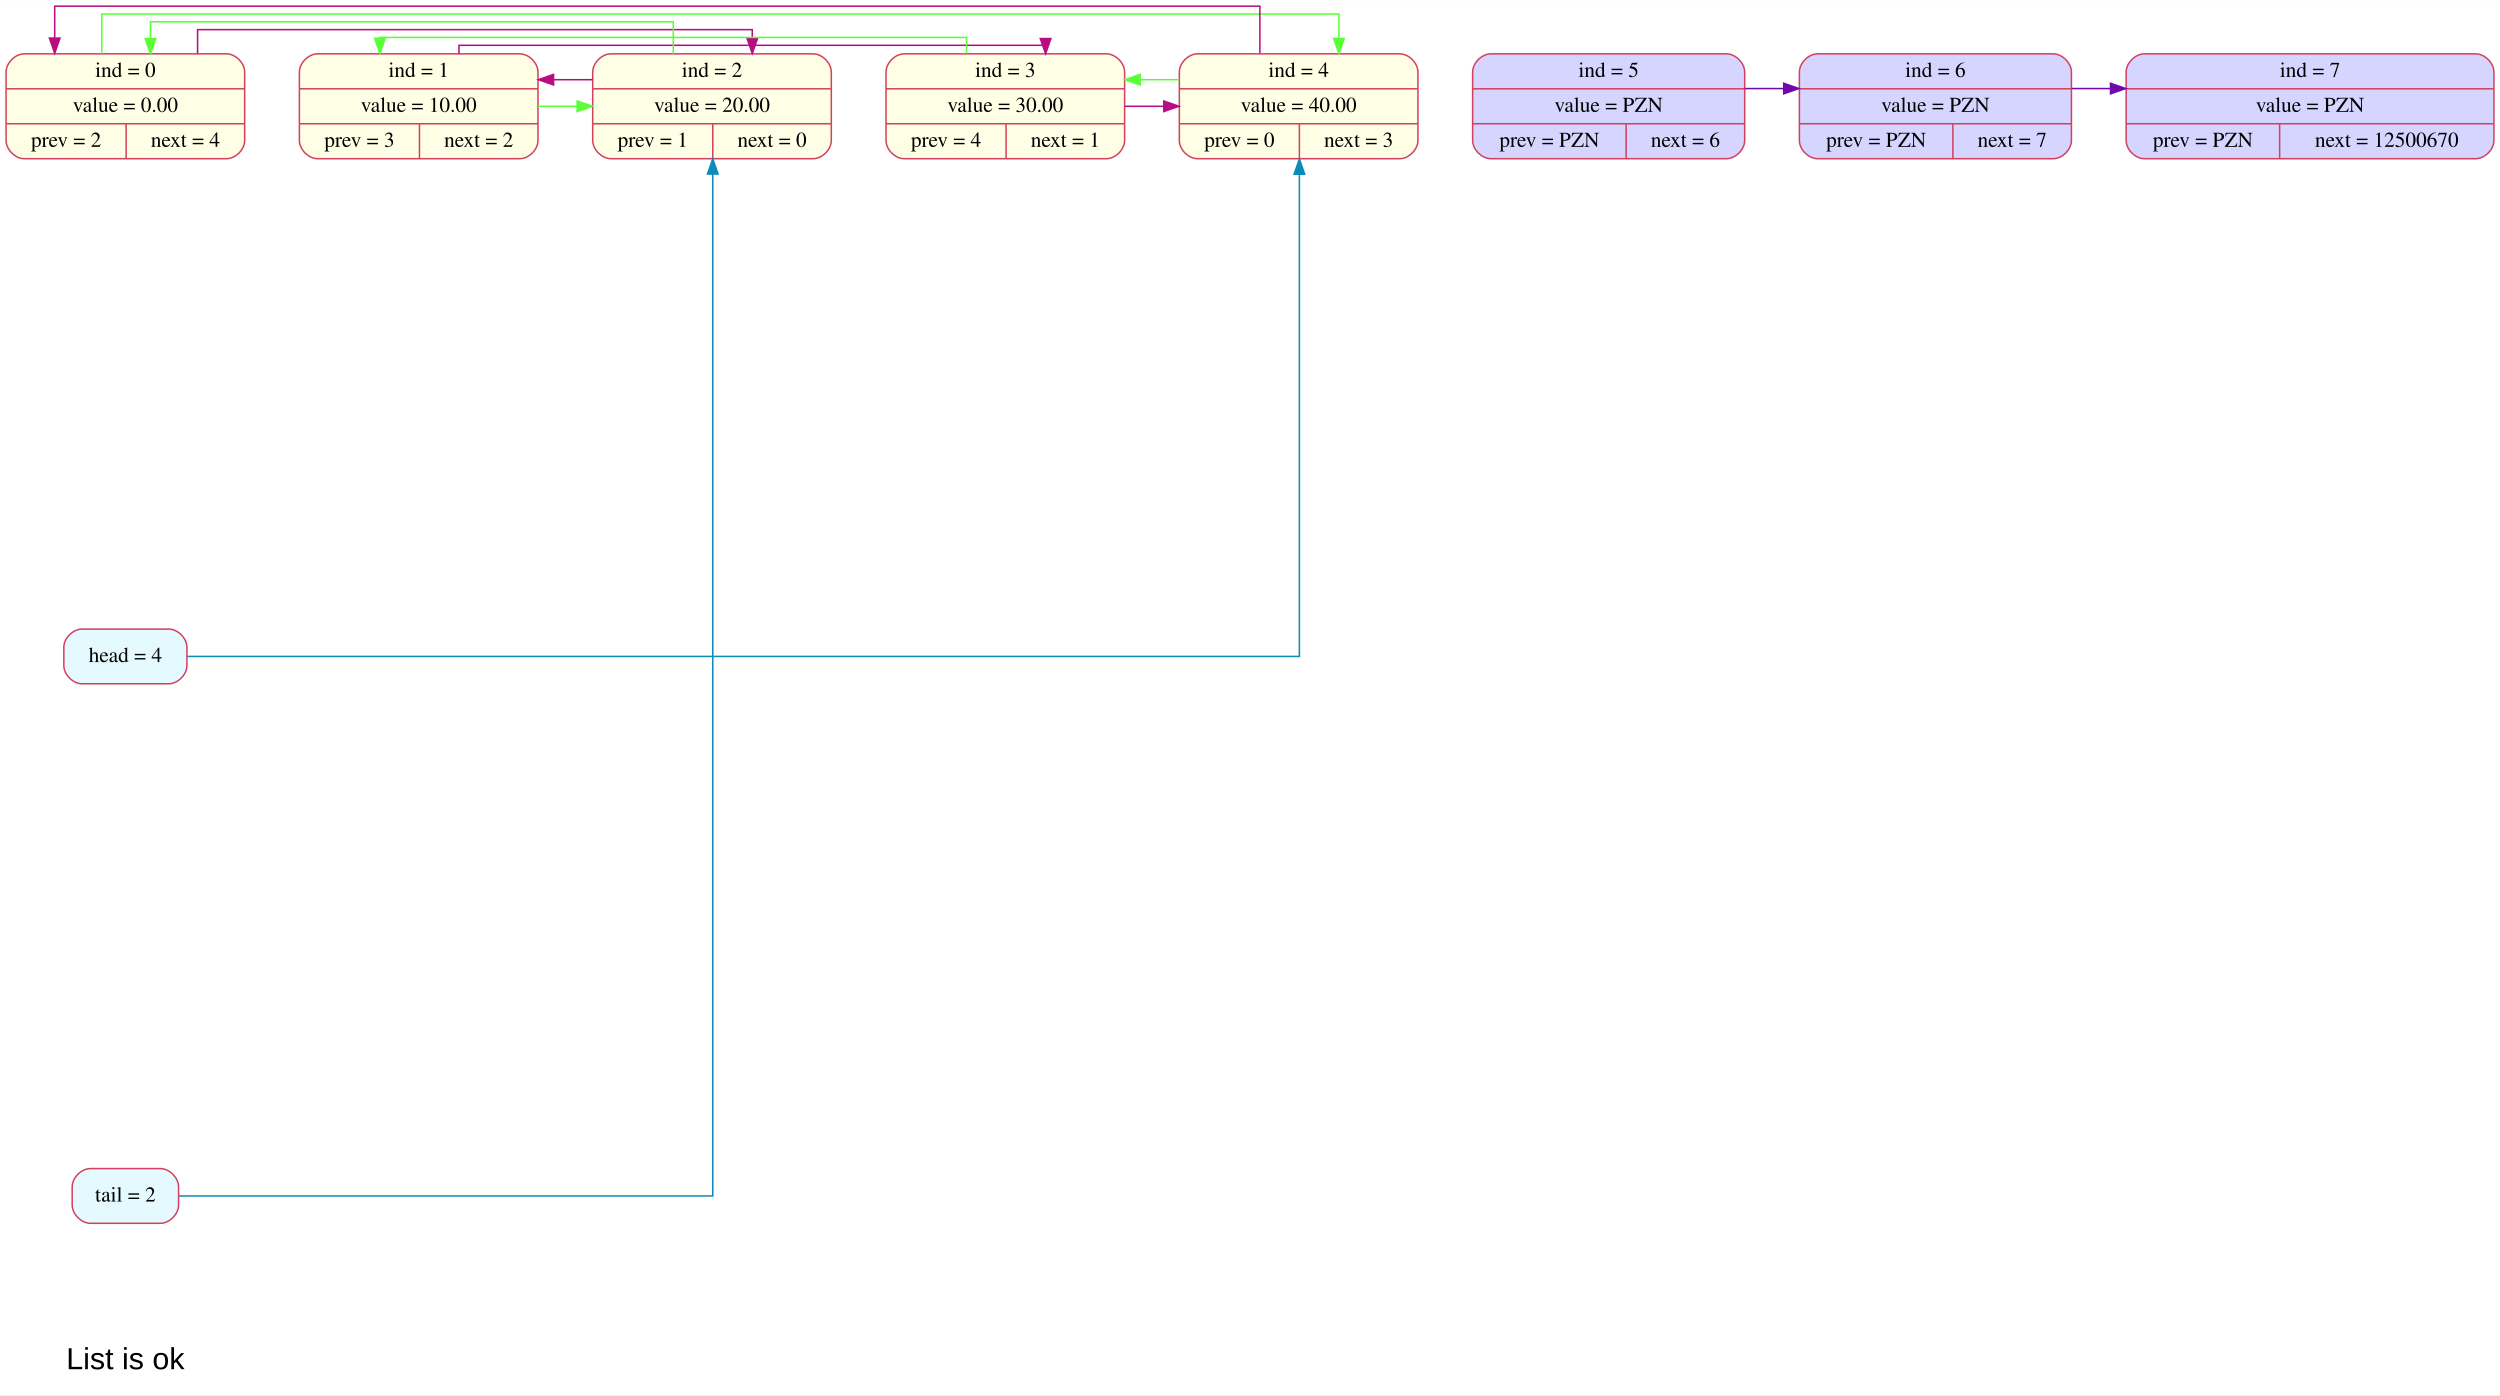
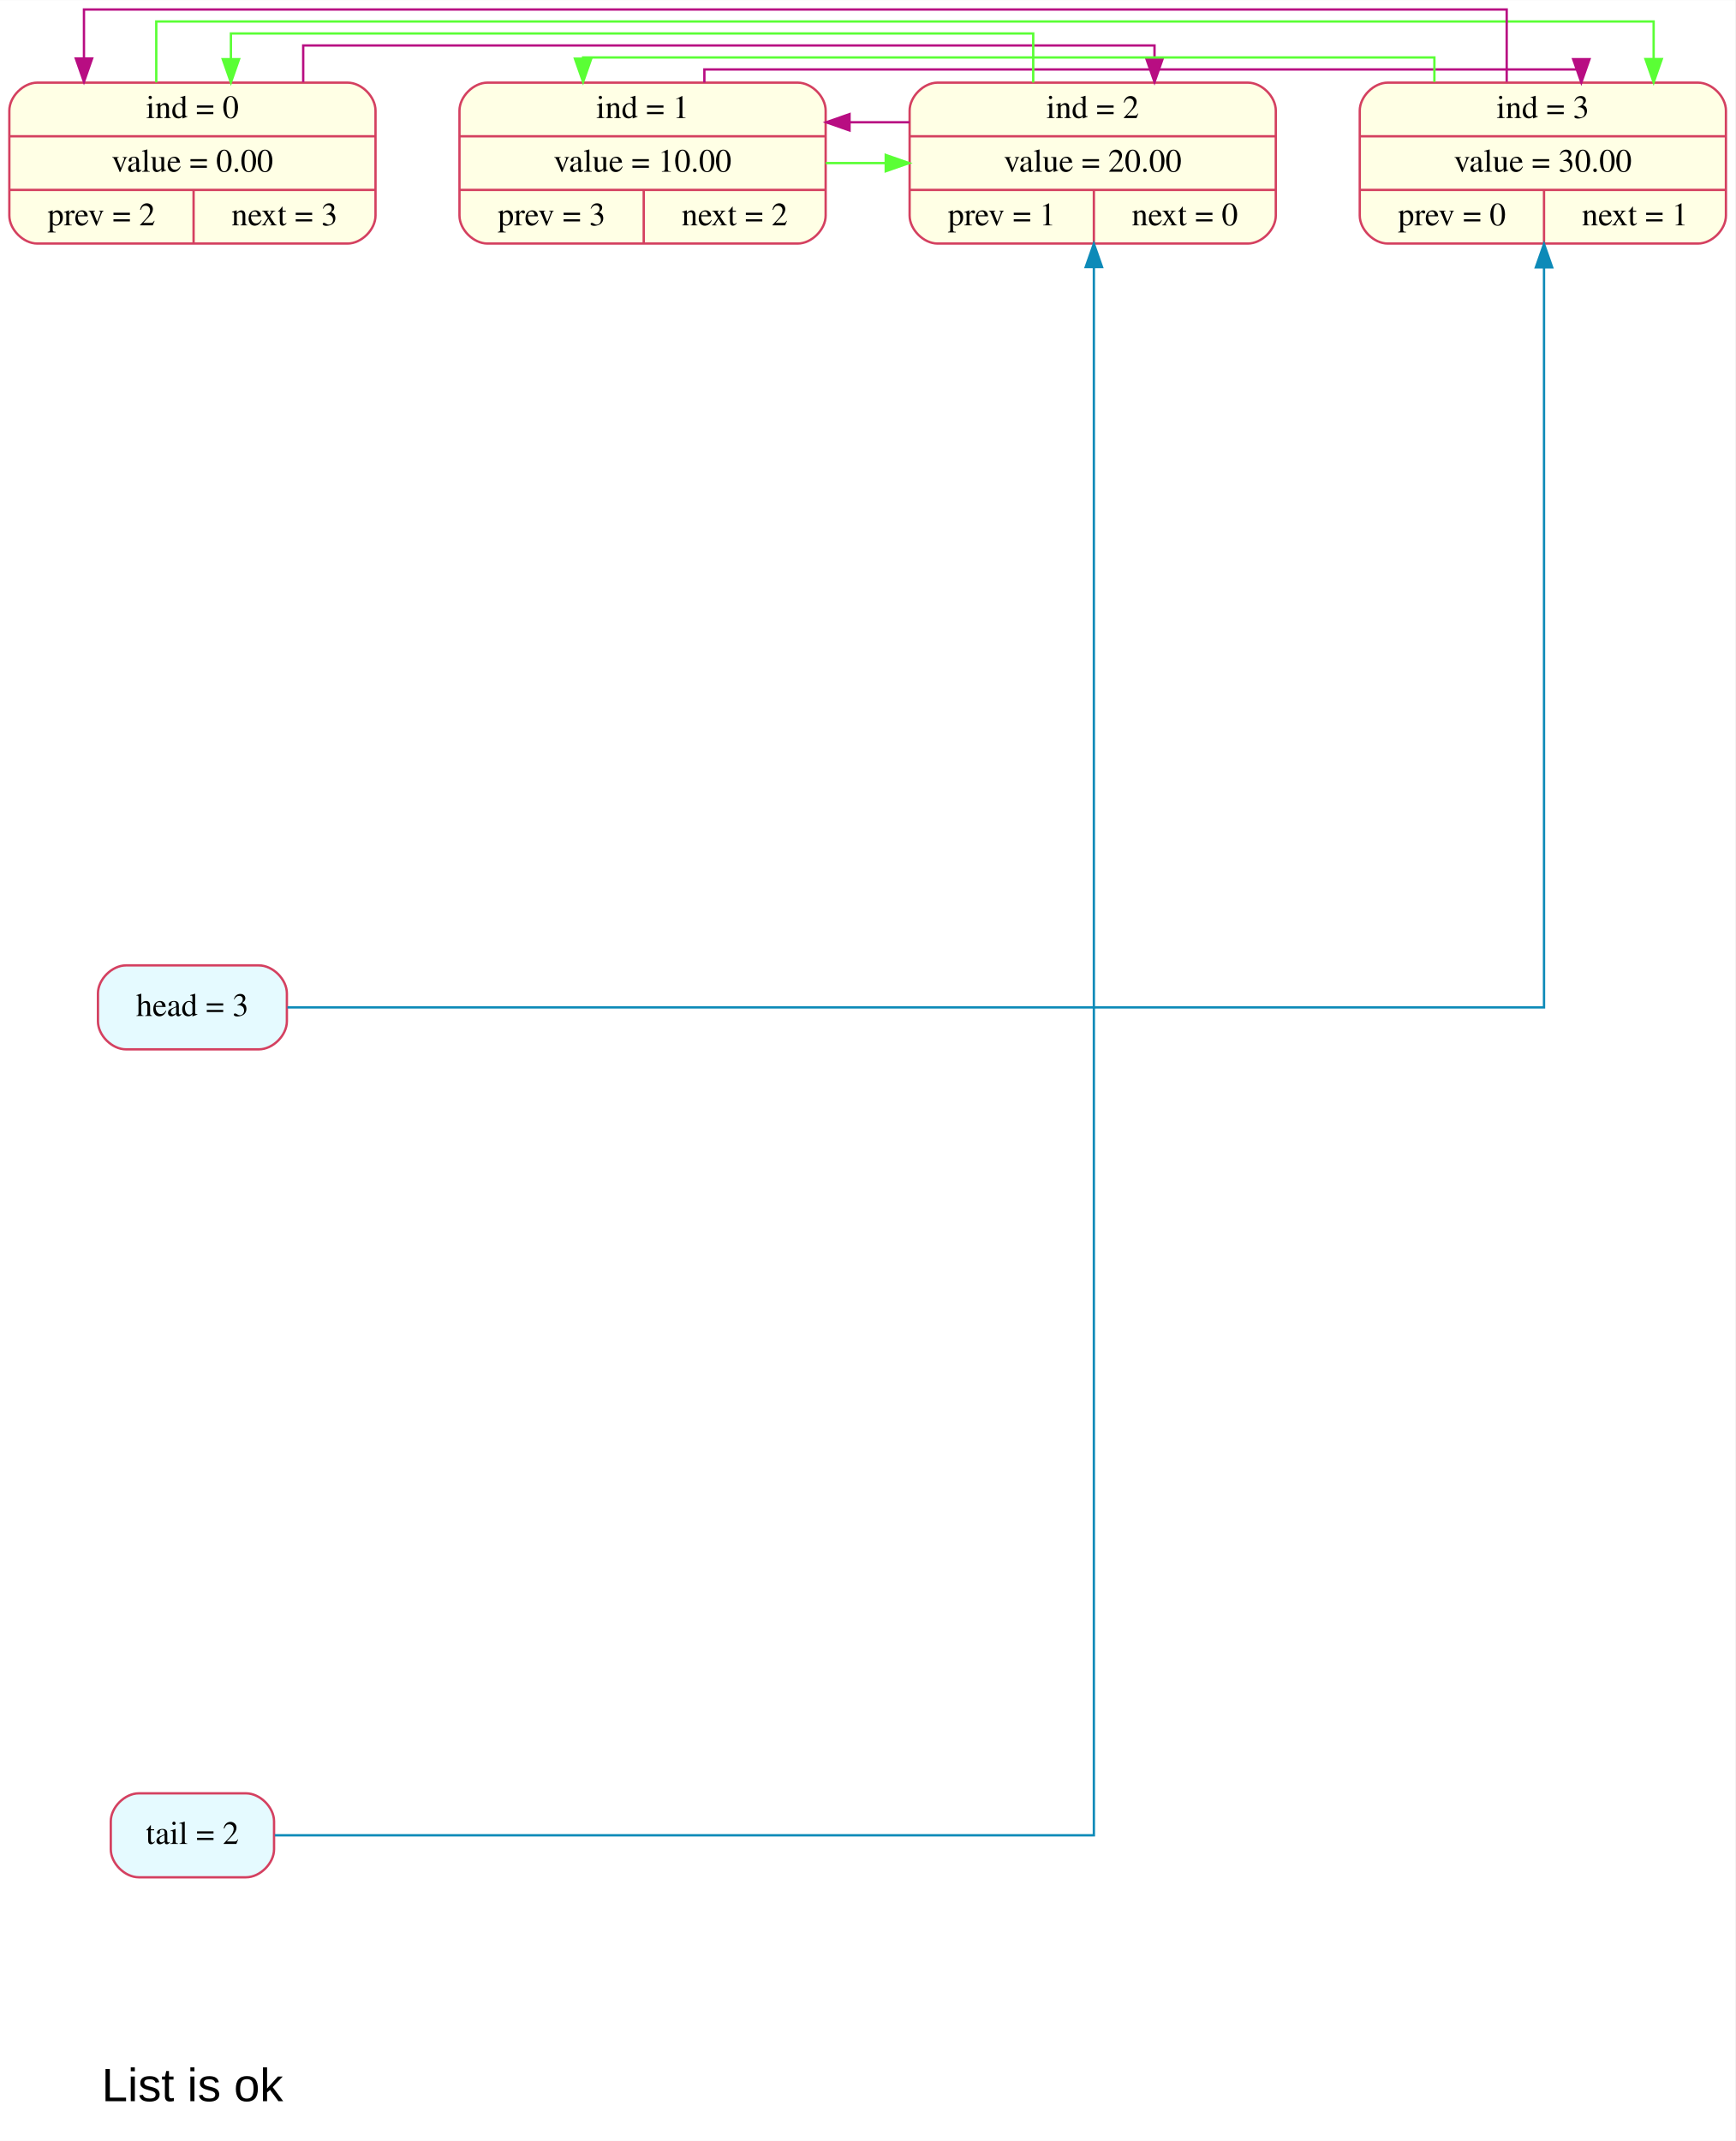
- <svg xmlns="http://www.w3.org/2000/svg" width="1645pt" height="918pt" viewBox="0.00 0.00 1645.00 917.86">
+ <svg xmlns="http://www.w3.org/2000/svg" width="744pt" height="918pt" viewBox="0.00 0.00 744.00 917.86">
  <g id="graph0" class="graph" transform="scale(1 1) rotate(0) translate(4 913.86)">
-     <polygon fill="white" stroke="transparent" points="-4,4 -4,-913.86 1641,-913.86 1641,4 -4,4" />
+     <polygon fill="white" stroke="transparent" points="-4,4 -4,-913.86 740,-913.86 740,4 -4,4" />
    <g id="node1" class="node">
      <text text-anchor="middle" x="78.5" y="-13" font-family="Arial" font-size="20.00" fill="#000000">List is ok</text>
    </g>
    <g id="node2" class="node">
      <path fill="#ffffe5" stroke="#d44060" d="M12,-809.5C12,-809.5 145,-809.5 145,-809.5 151,-809.5 157,-815.5 157,-821.5 157,-821.5 157,-866.5 157,-866.5 157,-872.5 151,-878.5 145,-878.5 145,-878.5 12,-878.5 12,-878.5 6,-878.5 0,-872.5 0,-866.5 0,-866.5 0,-821.5 0,-821.5 0,-815.5 6,-809.5 12,-809.5" />
      <text text-anchor="middle" x="78.5" y="-863.3" font-family="Times,serif" font-size="14.00">ind = 0</text>
      <polyline fill="none" stroke="#d44060" points="0,-855.5 157,-855.5 " />
      <text text-anchor="middle" x="78.5" y="-840.3" font-family="Times,serif" font-size="14.00">value = 0.00</text>
      <polyline fill="none" stroke="#d44060" points="0,-832.5 157,-832.5 " />
      <text text-anchor="middle" x="39.5" y="-817.3" font-family="Times,serif" font-size="14.00">prev = 2</text>
      <polyline fill="none" stroke="#d44060" points="79,-809.5 79,-832.5 " />
-       <text text-anchor="middle" x="118" y="-817.3" font-family="Times,serif" font-size="14.00">next = 4</text>
+       <text text-anchor="middle" x="118" y="-817.3" font-family="Times,serif" font-size="14.00">next = 3</text>
    </g>
    <g id="node3" class="node">
      <path fill="#ffffe5" stroke="#d44060" d="M205,-809.5C205,-809.5 338,-809.5 338,-809.5 344,-809.5 350,-815.5 350,-821.5 350,-821.5 350,-866.5 350,-866.5 350,-872.5 344,-878.5 338,-878.5 338,-878.5 205,-878.5 205,-878.5 199,-878.5 193,-872.5 193,-866.5 193,-866.5 193,-821.5 193,-821.5 193,-815.5 199,-809.5 205,-809.5" />
      <text text-anchor="middle" x="271.5" y="-863.3" font-family="Times,serif" font-size="14.00">ind = 1</text>
      <polyline fill="none" stroke="#d44060" points="193,-855.5 350,-855.5 " />
      <text text-anchor="middle" x="271.5" y="-840.3" font-family="Times,serif" font-size="14.00">value = 10.00</text>
      <polyline fill="none" stroke="#d44060" points="193,-832.5 350,-832.5 " />
      <text text-anchor="middle" x="232.5" y="-817.3" font-family="Times,serif" font-size="14.00">prev = 3</text>
      <polyline fill="none" stroke="#d44060" points="272,-809.5 272,-832.5 " />
      <text text-anchor="middle" x="311" y="-817.3" font-family="Times,serif" font-size="14.00">next = 2</text>
    </g>
    <g id="node4" class="node">
      <path fill="#ffffe5" stroke="#d44060" d="M398,-809.5C398,-809.5 531,-809.5 531,-809.5 537,-809.5 543,-815.5 543,-821.5 543,-821.5 543,-866.5 543,-866.5 543,-872.5 537,-878.5 531,-878.5 531,-878.5 398,-878.5 398,-878.5 392,-878.5 386,-872.5 386,-866.5 386,-866.5 386,-821.5 386,-821.5 386,-815.5 392,-809.5 398,-809.5" />
      <text text-anchor="middle" x="464.5" y="-863.3" font-family="Times,serif" font-size="14.00">ind = 2</text>
      <polyline fill="none" stroke="#d44060" points="386,-855.5 543,-855.5 " />
      <text text-anchor="middle" x="464.5" y="-840.3" font-family="Times,serif" font-size="14.00">value = 20.00</text>
      <polyline fill="none" stroke="#d44060" points="386,-832.5 543,-832.5 " />
      <text text-anchor="middle" x="425.5" y="-817.3" font-family="Times,serif" font-size="14.00">prev = 1</text>
      <polyline fill="none" stroke="#d44060" points="465,-809.5 465,-832.5 " />
      <text text-anchor="middle" x="504" y="-817.3" font-family="Times,serif" font-size="14.00">next = 0</text>
    </g>
-     <g id="edge15" class="edge">
+     <g id="edge8" class="edge">
      <path fill="none" stroke="#b80d82" d="M126,-878.75C126,-887.48 126,-894.43 126,-894.43 126,-894.43 491,-894.43 491,-894.43 491,-894.43 491,-888.75 491,-888.75" />
      <polygon fill="#b80d82" stroke="#b80d82" points="494.5,-888.75 491,-878.75 487.5,-888.75 494.5,-888.75" />
-     </g>
-     <g id="node6" class="node">
-       <path fill="#ffffe5" stroke="#d44060" d="M784,-809.5C784,-809.5 917,-809.5 917,-809.5 923,-809.5 929,-815.5 929,-821.5 929,-821.5 929,-866.5 929,-866.5 929,-872.5 923,-878.5 917,-878.5 917,-878.5 784,-878.5 784,-878.5 778,-878.5 772,-872.5 772,-866.5 772,-866.5 772,-821.5 772,-821.5 772,-815.5 778,-809.5 784,-809.5" />
-       <text text-anchor="middle" x="850.5" y="-863.3" font-family="Times,serif" font-size="14.00">ind = 4</text>
-       <polyline fill="none" stroke="#d44060" points="772,-855.5 929,-855.5 " />
-       <text text-anchor="middle" x="850.5" y="-840.3" font-family="Times,serif" font-size="14.00">value = 40.00</text>
-       <polyline fill="none" stroke="#d44060" points="772,-832.5 929,-832.5 " />
-       <text text-anchor="middle" x="811.5" y="-817.3" font-family="Times,serif" font-size="14.00">prev = 0</text>
-       <polyline fill="none" stroke="#d44060" points="851,-809.5 851,-832.5 " />
-       <text text-anchor="middle" x="890" y="-817.3" font-family="Times,serif" font-size="14.00">next = 3</text>
-     </g>
-     <g id="edge8" class="edge">
-       <path fill="none" stroke="#5aff35" d="M63,-878.61C63,-892.25 63,-904.71 63,-904.71 63,-904.71 877,-904.71 877,-904.71 877,-904.71 877,-888.61 877,-888.61" />
-       <polygon fill="#5aff35" stroke="#5aff35" points="880.5,-888.61 877,-878.61 873.5,-888.61 880.5,-888.61" />
-     </g>
-     <g id="edge9" class="edge">
-       <path fill="none" stroke="#5aff35" d="M350,-844C350,-844 375.76,-844 375.76,-844" />
-       <polygon fill="#5aff35" stroke="#5aff35" points="375.76,-847.5 385.76,-844 375.76,-840.5 375.76,-847.5" />
    </g>
    <g id="node5" class="node">
      <path fill="#ffffe5" stroke="#d44060" d="M591,-809.5C591,-809.5 724,-809.5 724,-809.5 730,-809.5 736,-815.5 736,-821.5 736,-821.5 736,-866.5 736,-866.5 736,-872.5 730,-878.5 724,-878.5 724,-878.5 591,-878.5 591,-878.5 585,-878.5 579,-872.5 579,-866.5 579,-866.5 579,-821.5 579,-821.5 579,-815.5 585,-809.5 591,-809.5" />
      <text text-anchor="middle" x="657.5" y="-863.3" font-family="Times,serif" font-size="14.00">ind = 3</text>
      <polyline fill="none" stroke="#d44060" points="579,-855.5 736,-855.5 " />
      <text text-anchor="middle" x="657.5" y="-840.3" font-family="Times,serif" font-size="14.00">value = 30.00</text>
      <polyline fill="none" stroke="#d44060" points="579,-832.5 736,-832.5 " />
-       <text text-anchor="middle" x="618.5" y="-817.3" font-family="Times,serif" font-size="14.00">prev = 4</text>
+       <text text-anchor="middle" x="618.5" y="-817.3" font-family="Times,serif" font-size="14.00">prev = 0</text>
      <polyline fill="none" stroke="#d44060" points="658,-809.5 658,-832.5 " />
      <text text-anchor="middle" x="697" y="-817.3" font-family="Times,serif" font-size="14.00">next = 1</text>
    </g>
-     <g id="edge16" class="edge">
-       <path fill="none" stroke="#b80d82" d="M298,-878.56C298,-881.94 298,-884.14 298,-884.14 298,-884.14 684,-884.14 684,-884.14 684,-884.14 684,-883.58 684,-883.58" />
-       <polygon fill="#b80d82" stroke="#b80d82" points="687.5,-888.56 684,-878.56 680.5,-888.56 687.5,-888.56" />
+     <g id="edge4" class="edge">
+       <path fill="none" stroke="#5aff35" d="M63,-878.61C63,-892.25 63,-904.71 63,-904.71 63,-904.71 705,-904.71 705,-904.71 705,-904.71 705,-888.61 705,-888.61" />
+       <polygon fill="#5aff35" stroke="#5aff35" points="708.5,-888.61 705,-878.61 701.5,-888.61 708.5,-888.61" />
    </g>
-     <g id="edge10" class="edge">
+     <g id="edge5" class="edge">
+       <path fill="none" stroke="#5aff35" d="M350,-844C350,-844 375.76,-844 375.76,-844" />
+       <polygon fill="#5aff35" stroke="#5aff35" points="375.76,-847.5 385.76,-844 375.76,-840.5 375.76,-847.5" />
+     </g>
+     <g id="edge9" class="edge">
+       <path fill="none" stroke="#b80d82" d="M298,-878.56C298,-881.94 298,-884.14 298,-884.14 298,-884.14 674,-884.14 674,-884.14 674,-884.14 674,-883.58 674,-883.58" />
+       <polygon fill="#b80d82" stroke="#b80d82" points="677.5,-888.56 674,-878.56 670.5,-888.56 677.5,-888.56" />
+     </g>
+     <g id="edge6" class="edge">
      <path fill="none" stroke="#5aff35" d="M439,-878.56C439,-889.86 439,-899.57 439,-899.57 439,-899.57 95,-899.57 95,-899.57 95,-899.57 95,-888.56 95,-888.56" />
      <polygon fill="#5aff35" stroke="#5aff35" points="98.5,-888.56 95,-878.56 91.5,-888.56 98.5,-888.56" />
    </g>
-     <g id="edge17" class="edge">
+     <g id="edge10" class="edge">
      <path fill="none" stroke="#b80d82" d="M386,-861.5C386,-861.5 360.24,-861.5 360.24,-861.5" />
      <polygon fill="#b80d82" stroke="#b80d82" points="360.24,-858 350.24,-861.5 360.24,-865 360.24,-858" />
    </g>
    <g id="edge11" class="edge">
-       <path fill="none" stroke="#5aff35" d="M632,-878.78C632,-884.86 632,-889.29 632,-889.29 632,-889.29 246,-889.29 246,-889.29 246,-889.29 246,-888.24 246,-888.24" />
+       <path fill="none" stroke="#b80d82" d="M642,-878.86C642,-894.65 642,-909.86 642,-909.86 642,-909.86 32,-909.86 32,-909.86 32,-909.86 32,-888.86 32,-888.86" />
+       <polygon fill="#b80d82" stroke="#b80d82" points="35.5,-888.86 32,-878.86 28.5,-888.86 35.5,-888.86" />
+     </g>
+     <g id="edge7" class="edge">
+       <path fill="none" stroke="#5aff35" d="M611,-878.78C611,-884.86 611,-889.29 611,-889.29 611,-889.29 246,-889.29 246,-889.29 246,-889.29 246,-888.24 246,-888.24" />
      <polygon fill="#5aff35" stroke="#5aff35" points="249.5,-888.78 246,-878.78 242.5,-888.78 249.5,-888.78" />
    </g>
-     <g id="edge18" class="edge">
-       <path fill="none" stroke="#b80d82" d="M736,-844C736,-844 761.76,-844 761.76,-844" />
-       <polygon fill="#b80d82" stroke="#b80d82" points="761.76,-847.5 771.76,-844 761.76,-840.5 761.76,-847.5" />
-     </g>
-     <g id="edge19" class="edge">
-       <path fill="none" stroke="#b80d82" d="M825,-878.86C825,-894.65 825,-909.86 825,-909.86 825,-909.86 32,-909.86 32,-909.86 32,-909.86 32,-888.86 32,-888.86" />
-       <polygon fill="#b80d82" stroke="#b80d82" points="35.5,-888.86 32,-878.86 28.5,-888.86 35.5,-888.86" />
+     <g id="node6" class="node">
+       <path fill="#e5faff" stroke="#d44060" d="M50,-464C50,-464 107,-464 107,-464 113,-464 119,-470 119,-476 119,-476 119,-488 119,-488 119,-494 113,-500 107,-500 107,-500 50,-500 50,-500 44,-500 38,-494 38,-488 38,-488 38,-476 38,-476 38,-470 44,-464 50,-464" />
+       <text text-anchor="middle" x="78.5" y="-478.3" font-family="Times,serif" font-size="14.00">head = 3</text>
    </g>
    <g id="edge12" class="edge">
-       <path fill="none" stroke="#5aff35" d="M772,-861.5C772,-861.5 746.24,-861.5 746.24,-861.5" />
-       <polygon fill="#5aff35" stroke="#5aff35" points="746.24,-858 736.24,-861.5 746.24,-865 746.24,-858" />
+       <path fill="none" stroke="#0d8ab8" d="M119.25,-482C251.16,-482 658,-482 658,-482 658,-482 658,-799.29 658,-799.29" />
+       <polygon fill="#0d8ab8" stroke="#0d8ab8" points="654.5,-799.29 658,-809.29 661.5,-799.29 654.5,-799.29" />
    </g>
    <g id="node7" class="node">
-       <path fill="#d6d5ff" stroke="#d44060" d="M977,-809.5C977,-809.5 1132,-809.5 1132,-809.5 1138,-809.5 1144,-815.5 1144,-821.5 1144,-821.5 1144,-866.5 1144,-866.5 1144,-872.5 1138,-878.5 1132,-878.5 1132,-878.5 977,-878.5 977,-878.5 971,-878.5 965,-872.5 965,-866.5 965,-866.5 965,-821.5 965,-821.5 965,-815.5 971,-809.5 977,-809.5" />
-       <text text-anchor="middle" x="1054.5" y="-863.3" font-family="Times,serif" font-size="14.00">ind = 5</text>
-       <polyline fill="none" stroke="#d44060" points="965,-855.5 1144,-855.5 " />
-       <text text-anchor="middle" x="1054.5" y="-840.3" font-family="Times,serif" font-size="14.00">value = PZN</text>
-       <polyline fill="none" stroke="#d44060" points="965,-832.5 1144,-832.5 " />
-       <text text-anchor="middle" x="1015.5" y="-817.3" font-family="Times,serif" font-size="14.00">prev = PZN</text>
-       <polyline fill="none" stroke="#d44060" points="1066,-809.5 1066,-832.5 " />
-       <text text-anchor="middle" x="1105" y="-817.3" font-family="Times,serif" font-size="14.00">next = 6</text>
-     </g>
-     <g id="node8" class="node">
-       <path fill="#d6d5ff" stroke="#d44060" d="M1192,-809.5C1192,-809.5 1347,-809.5 1347,-809.5 1353,-809.5 1359,-815.5 1359,-821.5 1359,-821.5 1359,-866.5 1359,-866.5 1359,-872.5 1353,-878.5 1347,-878.5 1347,-878.5 1192,-878.5 1192,-878.5 1186,-878.5 1180,-872.5 1180,-866.5 1180,-866.5 1180,-821.5 1180,-821.5 1180,-815.5 1186,-809.5 1192,-809.5" />
-       <text text-anchor="middle" x="1269.5" y="-863.3" font-family="Times,serif" font-size="14.00">ind = 6</text>
-       <polyline fill="none" stroke="#d44060" points="1180,-855.5 1359,-855.5 " />
-       <text text-anchor="middle" x="1269.5" y="-840.3" font-family="Times,serif" font-size="14.00">value = PZN</text>
-       <polyline fill="none" stroke="#d44060" points="1180,-832.5 1359,-832.5 " />
-       <text text-anchor="middle" x="1230.5" y="-817.3" font-family="Times,serif" font-size="14.00">prev = PZN</text>
-       <polyline fill="none" stroke="#d44060" points="1281,-809.5 1281,-832.5 " />
-       <text text-anchor="middle" x="1320" y="-817.3" font-family="Times,serif" font-size="14.00">next = 7</text>
-     </g>
-     <g id="edge13" class="edge">
-       <path fill="none" stroke="#7009ac" d="M1144.12,-855.67C1144.12,-855.67 1169.68,-855.67 1169.68,-855.67" />
-       <polygon fill="#7009ac" stroke="#7009ac" points="1169.68,-859.17 1179.68,-855.67 1169.68,-852.17 1169.68,-859.17" />
-     </g>
-     <g id="node9" class="node">
-       <path fill="#d6d5ff" stroke="#d44060" d="M1407,-809.5C1407,-809.5 1625,-809.5 1625,-809.5 1631,-809.5 1637,-815.5 1637,-821.5 1637,-821.5 1637,-866.5 1637,-866.5 1637,-872.5 1631,-878.5 1625,-878.5 1625,-878.5 1407,-878.5 1407,-878.5 1401,-878.5 1395,-872.5 1395,-866.5 1395,-866.5 1395,-821.5 1395,-821.5 1395,-815.5 1401,-809.5 1407,-809.5" />
-       <text text-anchor="middle" x="1516" y="-863.3" font-family="Times,serif" font-size="14.00">ind = 7</text>
-       <polyline fill="none" stroke="#d44060" points="1395,-855.5 1637,-855.5 " />
-       <text text-anchor="middle" x="1516" y="-840.3" font-family="Times,serif" font-size="14.00">value = PZN</text>
-       <polyline fill="none" stroke="#d44060" points="1395,-832.5 1637,-832.5 " />
-       <text text-anchor="middle" x="1445.5" y="-817.3" font-family="Times,serif" font-size="14.00">prev = PZN</text>
-       <polyline fill="none" stroke="#d44060" points="1496,-809.5 1496,-832.5 " />
-       <text text-anchor="middle" x="1566.5" y="-817.3" font-family="Times,serif" font-size="14.00">next = 12500670</text>
-     </g>
-     <g id="edge14" class="edge">
-       <path fill="none" stroke="#7009ac" d="M1359.19,-855.67C1359.19,-855.67 1384.71,-855.67 1384.71,-855.67" />
-       <polygon fill="#7009ac" stroke="#7009ac" points="1384.71,-859.17 1394.71,-855.67 1384.71,-852.17 1384.71,-859.17" />
-     </g>
-     <g id="node10" class="node">
-       <path fill="#e5faff" stroke="#d44060" d="M50,-464C50,-464 107,-464 107,-464 113,-464 119,-470 119,-476 119,-476 119,-488 119,-488 119,-494 113,-500 107,-500 107,-500 50,-500 50,-500 44,-500 38,-494 38,-488 38,-488 38,-476 38,-476 38,-470 44,-464 50,-464" />
-       <text text-anchor="middle" x="78.5" y="-478.3" font-family="Times,serif" font-size="14.00">head = 4</text>
-     </g>
-     <g id="edge20" class="edge">
-       <path fill="none" stroke="#0d8ab8" d="M119.22,-482C278.54,-482 851,-482 851,-482 851,-482 851,-799.29 851,-799.29" />
-       <polygon fill="#0d8ab8" stroke="#0d8ab8" points="847.5,-799.29 851,-809.29 854.5,-799.29 847.5,-799.29" />
-     </g>
-     <g id="node11" class="node">
      <path fill="#e5faff" stroke="#d44060" d="M55.5,-109C55.5,-109 101.5,-109 101.5,-109 107.5,-109 113.5,-115 113.5,-121 113.5,-121 113.5,-133 113.5,-133 113.5,-139 107.5,-145 101.5,-145 101.5,-145 55.5,-145 55.5,-145 49.5,-145 43.5,-139 43.5,-133 43.5,-133 43.5,-121 43.5,-121 43.5,-115 49.5,-109 55.5,-109" />
      <text text-anchor="middle" x="78.5" y="-123.3" font-family="Times,serif" font-size="14.00">tail = 2</text>
    </g>
-     <g id="edge21" class="edge">
+     <g id="edge13" class="edge">
      <path fill="none" stroke="#0d8ab8" d="M113.82,-127C209.24,-127 465,-127 465,-127 465,-127 465,-799.42 465,-799.42" />
      <polygon fill="#0d8ab8" stroke="#0d8ab8" points="461.5,-799.42 465,-809.42 468.5,-799.42 461.5,-799.42" />
    </g>
  </g>
</svg>
